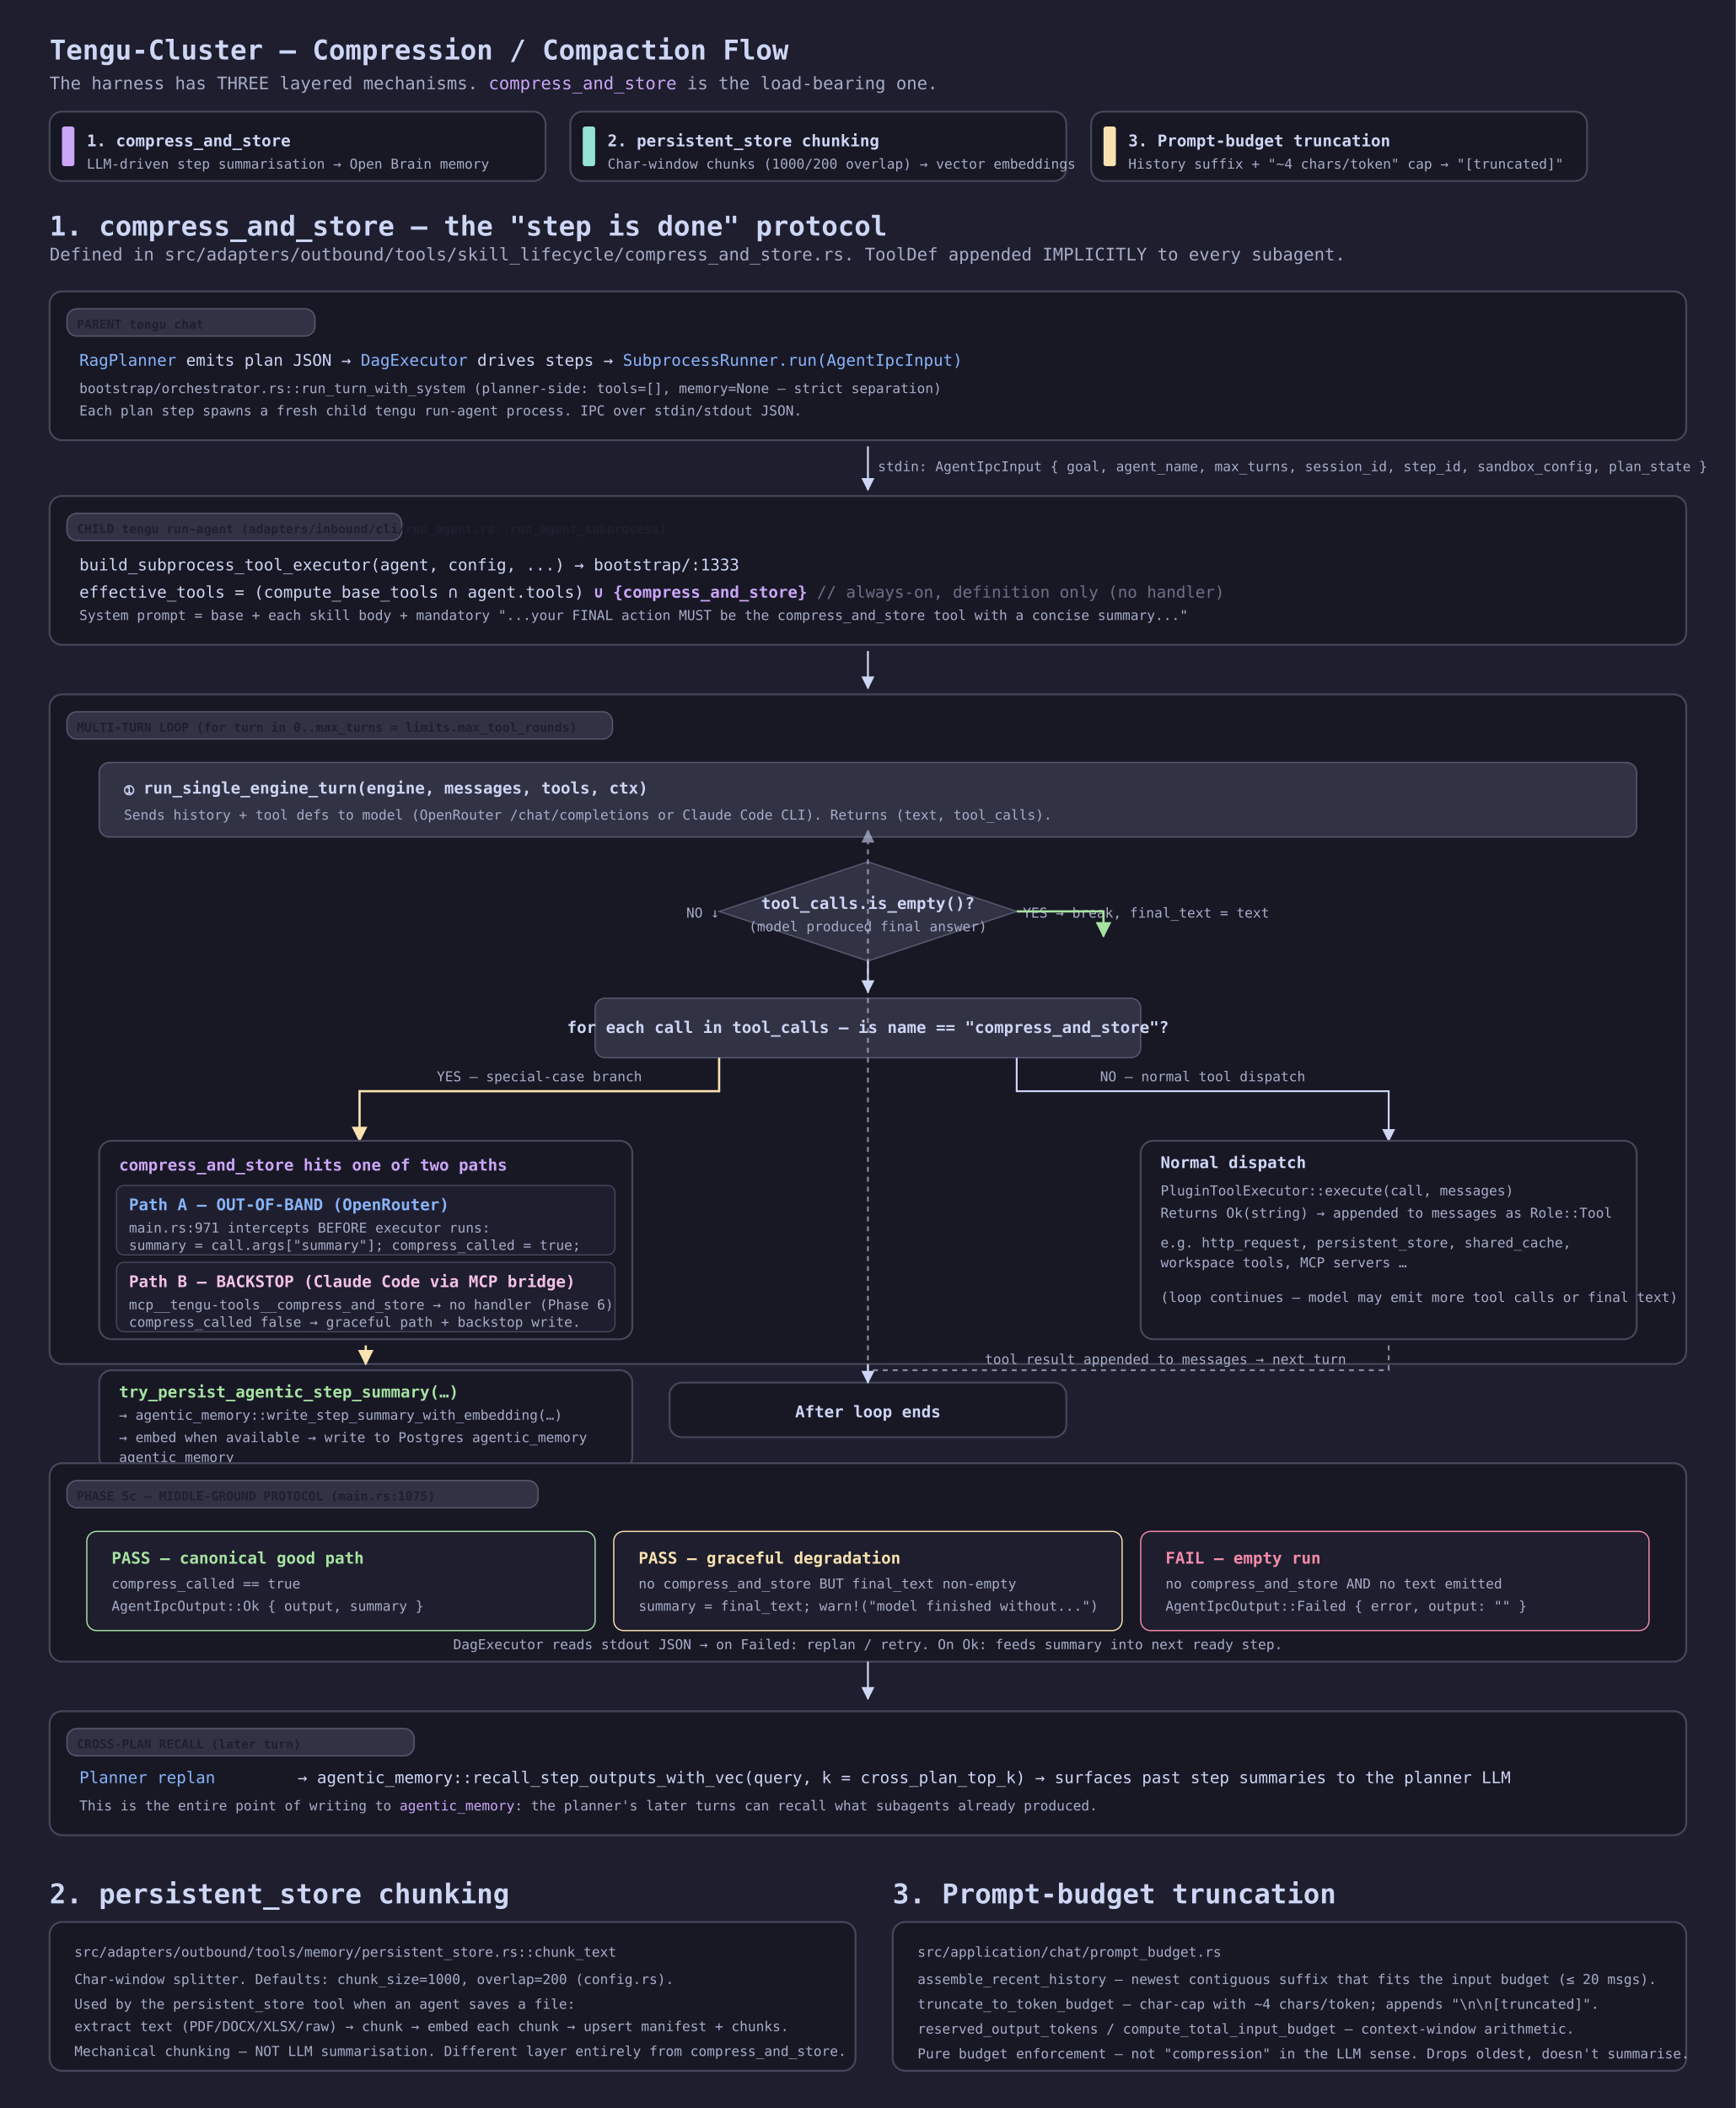
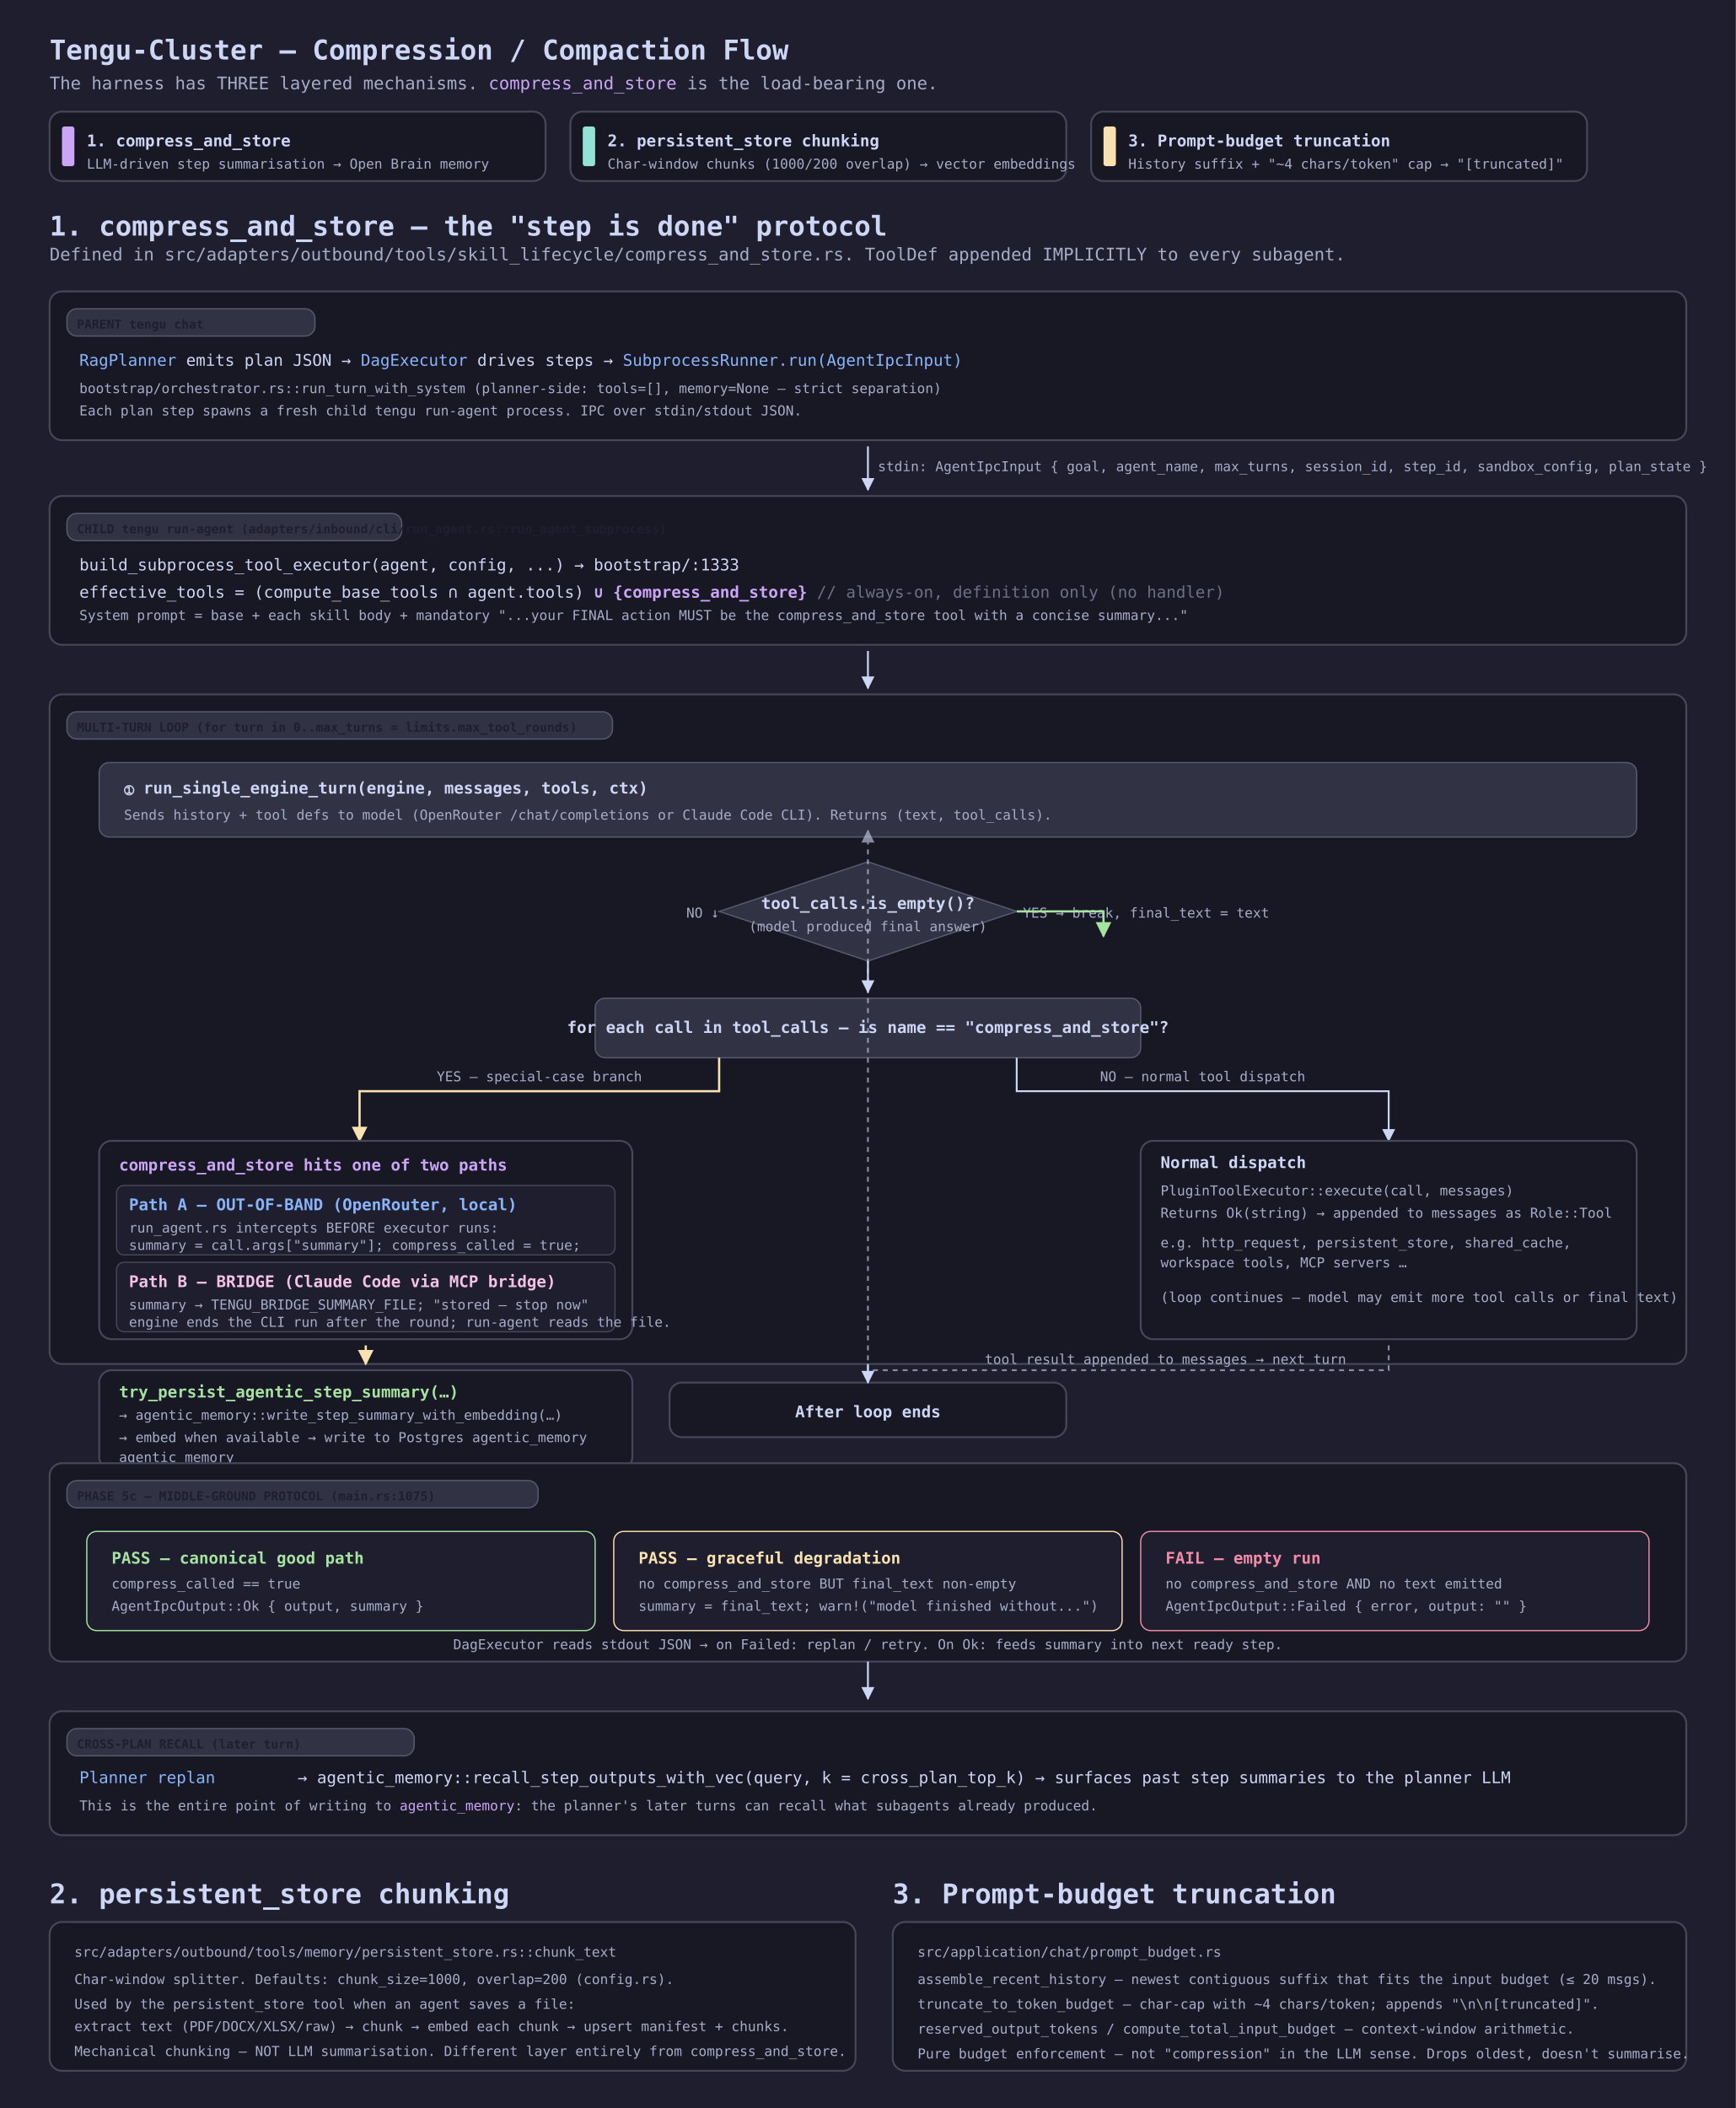
<svg xmlns="http://www.w3.org/2000/svg" viewBox="0 0 1400 1700" font-family="ui-monospace, SFMono-Regular, Menlo, monospace">
  <defs>
    <marker id="arr" viewBox="0 0 10 10" refX="9" refY="5" markerWidth="7" markerHeight="7" orient="auto-start-reverse">
      <path d="M0,0 L10,5 L0,10 z" fill="#cdd6f4" />
    </marker>
    <marker id="arrG" viewBox="0 0 10 10" refX="9" refY="5" markerWidth="7" markerHeight="7" orient="auto-start-reverse">
      <path d="M0,0 L10,5 L0,10 z" fill="#a6e3a1" />
    </marker>
    <marker id="arrR" viewBox="0 0 10 10" refX="9" refY="5" markerWidth="7" markerHeight="7" orient="auto-start-reverse">
      <path d="M0,0 L10,5 L0,10 z" fill="#f38ba8" />
    </marker>
    <marker id="arrY" viewBox="0 0 10 10" refX="9" refY="5" markerWidth="7" markerHeight="7" orient="auto-start-reverse">
      <path d="M0,0 L10,5 L0,10 z" fill="#f9e2af" />
    </marker>
    <style>
      .bg     { fill: #1e1e2e; }
      .panel  { fill: #181825; stroke: #45475a; stroke-width: 1.5; rx: 10; }
      .panelH { fill: #313244; stroke: #585b70; stroke-width: 1; rx: 8; }
      .accent { fill: #cba6f7; }
      .ok     { fill: #a6e3a1; }
      .warn   { fill: #f9e2af; }
      .err    { fill: #f38ba8; }
      .blue   { fill: #89b4fa; }
      .pink   { fill: #f5c2e7; }
      .teal   { fill: #94e2d5; }
      .muted  { fill: #6c7086; }
      text    { fill: #cdd6f4; font-size: 13px; }
      .title  { font-size: 22px; font-weight: 700; fill: #cdd6f4; }
      .sub    { font-size: 14px; fill: #a6adc8; }
      .small  { font-size: 11px; fill: #a6adc8; }
      .tag    { font-size: 10px; fill: #1e1e2e; font-weight: 700; }
      .mono   { font-family: ui-monospace, monospace; }
      .edge   { stroke: #cdd6f4; stroke-width: 1.5; fill: none; }
      .edgeG  { stroke: #a6e3a1; stroke-width: 1.8; fill: none; }
      .edgeR  { stroke: #f38ba8; stroke-width: 1.8; fill: none; }
      .edgeY  { stroke: #f9e2af; stroke-width: 1.8; fill: none; }
      .dash   { stroke-dasharray: 4 4; }
    </style>
  </defs>
  <rect class="bg" width="1400" height="1700" />
  <text x="40" y="48" class="title">Tengu-Cluster — Compression / Compaction Flow</text>
  <text x="40" y="72" class="sub">The harness has THREE layered mechanisms. <tspan class="accent">compress_and_store</tspan> is the load-bearing one.</text>
  <g transform="translate(40,90)">
    <rect class="panel" width="400" height="56" />
    <rect x="10" y="12" width="10" height="32" rx="2" class="accent" />
    <text x="30" y="28" font-weight="700">1. compress_and_store</text>
    <text x="30" y="46" class="small">LLM-driven step summarisation → Open Brain memory</text>
  </g>
  <g transform="translate(460,90)">
    <rect class="panel" width="400" height="56" />
    <rect x="10" y="12" width="10" height="32" rx="2" class="teal" />
    <text x="30" y="28" font-weight="700">2. persistent_store chunking</text>
    <text x="30" y="46" class="small">Char-window chunks (1000/200 overlap) → vector embeddings</text>
  </g>
  <g transform="translate(880,90)">
    <rect class="panel" width="400" height="56" />
    <rect x="10" y="12" width="10" height="32" rx="2" class="warn" />
    <text x="30" y="28" font-weight="700">3. Prompt-budget truncation</text>
    <text x="30" y="46" class="small">History suffix + "~4 chars/token" cap → "[truncated]"</text>
  </g>
  <text x="40" y="190" class="title accent">1. compress_and_store — the "step is done" protocol</text>
  <text x="40" y="210" class="sub">Defined in <tspan class="mono">src/adapters/outbound/tools/skill_lifecycle/compress_and_store.rs</tspan>. ToolDef appended IMPLICITLY to every subagent.</text>
  <g transform="translate(40,235)">
    <rect class="panel" width="1320" height="120" />
    <rect class="panelH" x="14" y="14" width="200" height="22" />
    <text x="22" y="30" class="tag">PARENT  tengu chat</text>
    <text x="24" y="60" font-size="13">
      <tspan class="mono blue">RagPlanner</tspan> emits plan JSON  →  <tspan class="mono blue">DagExecutor</tspan> drives steps  →  <tspan class="mono blue">SubprocessRunner.run(AgentIpcInput)</tspan>
    </text>
    <text x="24" y="82" class="small mono">bootstrap/orchestrator.rs::run_turn_with_system  (planner-side: tools=[], memory=None — strict separation)</text>
    <text x="24" y="100" class="small">Each plan step spawns a fresh child <tspan class="mono">tengu run-agent</tspan> process. IPC over stdin/stdout JSON.</text>
  </g>
  <path class="edge" d="M 700 360 L 700 395" marker-end="url(#arr)" />
  <text x="708" y="380" class="small">stdin: AgentIpcInput { goal, agent_name, max_turns, session_id, step_id, sandbox_config, plan_state }</text>
  <g transform="translate(40,400)">
    <rect class="panel" width="1320" height="120" />
    <rect class="panelH" x="14" y="14" width="270" height="22" />
    <text x="22" y="30" class="tag">CHILD  tengu run-agent  (adapters/inbound/cli/run_agent.rs::run_agent_subprocess)</text>
    <text x="24" y="60" font-size="13" class="mono">build_subprocess_tool_executor(agent, config, ...)  →  bootstrap/:1333</text>
    <text x="24" y="82" font-size="13">effective_tools = (compute_base_tools ∩ agent.tools) <tspan font-weight="700" class="accent">∪ {compress_and_store}</tspan>
      <tspan class="muted">// always-on, definition only (no handler)</tspan>
    </text>
    <text x="24" y="100" class="small">System prompt = base + each skill body + mandatory <tspan class="mono">"...your FINAL action MUST be the compress_and_store tool with a concise summary..."</tspan>
    </text>
  </g>
  <path class="edge" d="M 700 525 L 700 555" marker-end="url(#arr)" />
  <g transform="translate(40,560)">
    <rect class="panel" width="1320" height="540" />
    <rect class="panelH" x="14" y="14" width="440" height="22" />
    <text x="22" y="30" class="tag">MULTI-TURN LOOP   (for turn in 0..max_turns = limits.max_tool_rounds)</text>
    <g transform="translate(40,55)">
      <rect class="panelH" width="1240" height="60" rx="8" />
      <text x="20" y="25" font-weight="700">① run_single_engine_turn(engine, messages, tools, ctx)</text>
      <text x="20" y="46" class="small">Sends history + tool defs to model (OpenRouter <tspan class="mono">/chat/completions</tspan> or Claude Code CLI). Returns <tspan class="mono">(text, tool_calls)</tspan>.</text>
    </g>
    <g transform="translate(540,135)">
      <polygon points="120,0 240,40 120,80 0,40" fill="#313244" stroke="#585b70" />
      <text x="120" y="38" text-anchor="middle" font-weight="700">tool_calls.is_empty()?</text>
      <text x="120" y="56" text-anchor="middle" class="small">(model produced final answer)</text>
    </g>
    <text x="785" y="180" class="small ok">YES → break, final_text = text</text>
    <path class="edgeG" d="M 780 175 L 850 175 L 850 195" marker-end="url(#arrG)" />
    <text x="540" y="180" text-anchor="end" class="small">NO ↓</text>
    <path class="edge" d="M 660 215 L 660 240" marker-end="url(#arr)" />
    <g transform="translate(440,245)">
      <rect width="440" height="48" rx="8" fill="#313244" stroke="#585b70" />
      <text x="220" y="28" text-anchor="middle" font-weight="700">for each call in tool_calls — is name == "compress_and_store"?</text>
    </g>
    <path class="edgeY" d="M 540 293 L 540 320 L 250 320 L 250 360" marker-end="url(#arrY)" />
    <text x="395" y="312" text-anchor="middle" class="warn small">YES — special-case branch</text>
    <path class="edge" d="M 780 293 L 780 320 L 1080 320 L 1080 360" marker-end="url(#arr)" />
    <text x="930" y="312" text-anchor="middle" class="small">NO — normal tool dispatch</text>
    <g transform="translate(40,360)">
      <rect class="panel" width="430" height="160" fill="#181825" stroke="#cba6f7" />
      <text x="16" y="24" font-weight="700" class="accent">compress_and_store hits one of two paths</text>
      <rect x="14" y="36" width="402" height="56" rx="6" fill="#1e1e2e" stroke="#45475a" />
-       <text x="24" y="56" font-weight="700" class="blue">Path A — OUT-OF-BAND  (OpenRouter)</text>
-       <text x="24" y="74" class="small">main.rs:971 intercepts BEFORE executor runs:</text>
+       <text x="24" y="56" font-weight="700" class="blue">Path A — OUT-OF-BAND  (OpenRouter, local)</text>
+       <text x="24" y="74" class="small">run_agent.rs intercepts BEFORE executor runs:</text>
      <text x="24" y="88" class="small mono">summary = call.args["summary"]; compress_called = true;</text>
      <rect x="14" y="98" width="402" height="56" rx="6" fill="#1e1e2e" stroke="#45475a" />
-       <text x="24" y="118" font-weight="700" class="pink">Path B — BACKSTOP  (Claude Code via MCP bridge)</text>
-       <text x="24" y="136" class="small mono">mcp__tengu-tools__compress_and_store → no handler (Phase 6)</text>
-       <text x="24" y="150" class="small">compress_called false → graceful path + backstop write.</text>
+       <text x="24" y="118" font-weight="700" class="pink">Path B — BRIDGE  (Claude Code via MCP bridge)</text>
+       <text x="24" y="136" class="small mono">summary → TENGU_BRIDGE_SUMMARY_FILE; "stored — stop now"</text>
+       <text x="24" y="150" class="small">engine ends the CLI run after the round; run-agent reads the file.</text>
    </g>
    <path class="edgeY" d="M 255 525 L 255 540" marker-end="url(#arrY)" />
    <g transform="translate(40,545)">
      <rect class="panel" width="430" height="80" fill="#181825" stroke="#a6e3a1" />
      <text x="16" y="22" font-weight="700" class="ok">try_persist_agentic_step_summary(…)</text>
      <text x="16" y="40" class="small mono">→ agentic_memory::write_step_summary_with_embedding(…)</text>
      <text x="16" y="58" class="small">→ embed when available → write to Postgres agentic_memory</text>
      <text x="16" y="74" class="small mono accent">agentic_memory</text>
    </g>
    <g transform="translate(880,360)">
      <rect class="panel" width="400" height="160" />
      <text x="16" y="22" font-weight="700">Normal dispatch</text>
      <text x="16" y="44" class="small mono">PluginToolExecutor::execute(call, messages)</text>
      <text x="16" y="62" class="small">Returns Ok(string) → appended to <tspan class="mono">messages</tspan> as Role::Tool</text>
      <text x="16" y="86" class="small">e.g. http_request, persistent_store, shared_cache,</text>
      <text x="16" y="102" class="small">workspace tools, MCP servers …</text>
      <text x="16" y="130" class="small muted">(loop continues — model may emit more tool calls or final text)</text>
    </g>
    <path class="edge dash" d="M 1080 525 L 1080 545 L 660 545 L 660 110" marker-end="url(#arr)" opacity="0.6" />
    <text x="900" y="540" text-anchor="middle" class="small muted">tool result appended to messages → next turn</text>
  </g>
  <g transform="translate(540,1115)">
    <rect class="panel" width="320" height="44" />
    <text x="160" y="28" text-anchor="middle" font-weight="700">After loop ends</text>
  </g>
  <path class="edge" d="M 700 1100 L 700 1115" marker-end="url(#arr)" />
  <g transform="translate(40,1180)">
    <rect class="panel" width="1320" height="160" />
    <rect class="panelH" x="14" y="14" width="380" height="22" />
    <text x="22" y="30" class="tag">PHASE 5c — MIDDLE-GROUND PROTOCOL  (main.rs:1075)</text>
    <g transform="translate(30,55)">
      <rect width="410" height="80" rx="8" fill="#1e1e2e" stroke="#a6e3a1" />
      <text x="20" y="26" font-weight="700" class="ok">PASS — canonical good path</text>
      <text x="20" y="46" class="small">compress_called == true</text>
      <text x="20" y="64" class="small mono">AgentIpcOutput::Ok { output, summary }</text>
    </g>
    <g transform="translate(455,55)">
      <rect width="410" height="80" rx="8" fill="#1e1e2e" stroke="#f9e2af" />
      <text x="20" y="26" font-weight="700" class="warn">PASS — graceful degradation</text>
      <text x="20" y="46" class="small">no compress_and_store BUT final_text non-empty</text>
      <text x="20" y="64" class="small mono">summary = final_text;  warn!("model finished without...")</text>
    </g>
    <g transform="translate(880,55)">
      <rect width="410" height="80" rx="8" fill="#1e1e2e" stroke="#f38ba8" />
      <text x="20" y="26" font-weight="700" class="err">FAIL — empty run</text>
      <text x="20" y="46" class="small">no compress_and_store AND no text emitted</text>
      <text x="20" y="64" class="small mono">AgentIpcOutput::Failed { error, output: "" }</text>
    </g>
    <text x="660" y="150" text-anchor="middle" class="small muted">DagExecutor reads stdout JSON → on Failed: replan / retry. On Ok: feeds summary into next ready step.</text>
  </g>
  <path class="edge" d="M 700 1340 L 700 1370" marker-end="url(#arr)" />
  <g transform="translate(40,1380)">
    <rect class="panel" width="1320" height="100" />
    <rect class="panelH" x="14" y="14" width="280" height="22" />
    <text x="22" y="30" class="tag">CROSS-PLAN RECALL  (later turn)</text>
    <text x="24" y="58" class="mono blue">Planner replan</text>
    <text x="200" y="58"> →  <tspan class="mono">agentic_memory::recall_step_outputs_with_vec(query, k = cross_plan_top_k)</tspan>  →  surfaces past step summaries to the planner LLM</text>
    <text x="24" y="80" class="small">This is the entire point of writing to <tspan class="mono accent">agentic_memory</tspan>: the planner's later turns can recall what subagents already produced.</text>
  </g>
  <text x="40" y="1535" class="title teal">2. persistent_store chunking</text>
  <g transform="translate(40,1550)">
    <rect class="panel" width="650" height="120" />
    <text x="20" y="28" class="small mono">src/adapters/outbound/tools/memory/persistent_store.rs::chunk_text</text>
    <text x="20" y="50" class="small">Char-window splitter. Defaults: <tspan class="mono">chunk_size=1000, overlap=200</tspan> (config.rs).</text>
    <text x="20" y="70" class="small">Used by the <tspan class="mono">persistent_store</tspan> tool when an agent saves a file:</text>
    <text x="20" y="88" class="small">extract text (PDF/DOCX/XLSX/raw) → chunk → embed each chunk → upsert manifest + chunks.</text>
    <text x="20" y="108" class="small muted">Mechanical chunking — NOT LLM summarisation. Different layer entirely from compress_and_store.</text>
  </g>
  <text x="720" y="1535" class="title warn">3. Prompt-budget truncation</text>
  <g transform="translate(720,1550)">
    <rect class="panel" width="640" height="120" />
    <text x="20" y="28" class="small mono">src/application/chat/prompt_budget.rs</text>
    <text x="20" y="50" class="small">
      <tspan class="mono">assemble_recent_history</tspan> — newest contiguous suffix that fits the input budget (≤ 20 msgs).</text>
    <text x="20" y="70" class="small">
      <tspan class="mono">truncate_to_token_budget</tspan> — char-cap with ~4 chars/token; appends <tspan class="mono">"\n\n[truncated]"</tspan>.</text>
    <text x="20" y="90" class="small">
      <tspan class="mono">reserved_output_tokens / compute_total_input_budget</tspan> — context-window arithmetic.</text>
    <text x="20" y="110" class="small muted">Pure budget enforcement — not "compression" in the LLM sense. Drops oldest, doesn't summarise.</text>
  </g>
</svg>
